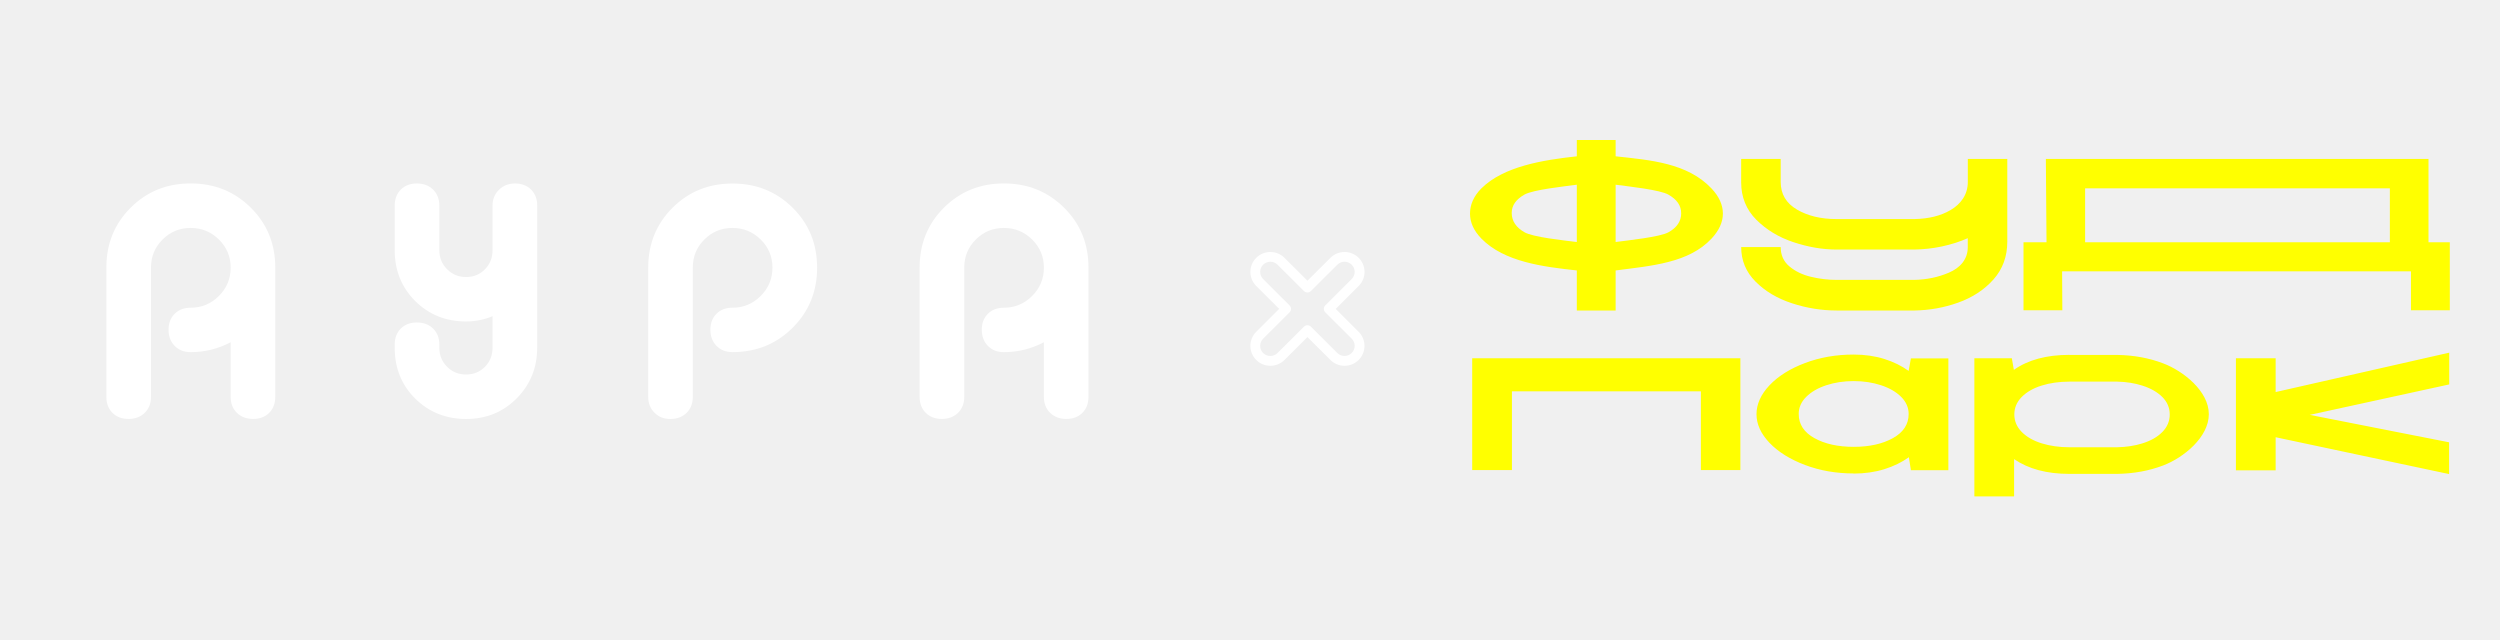
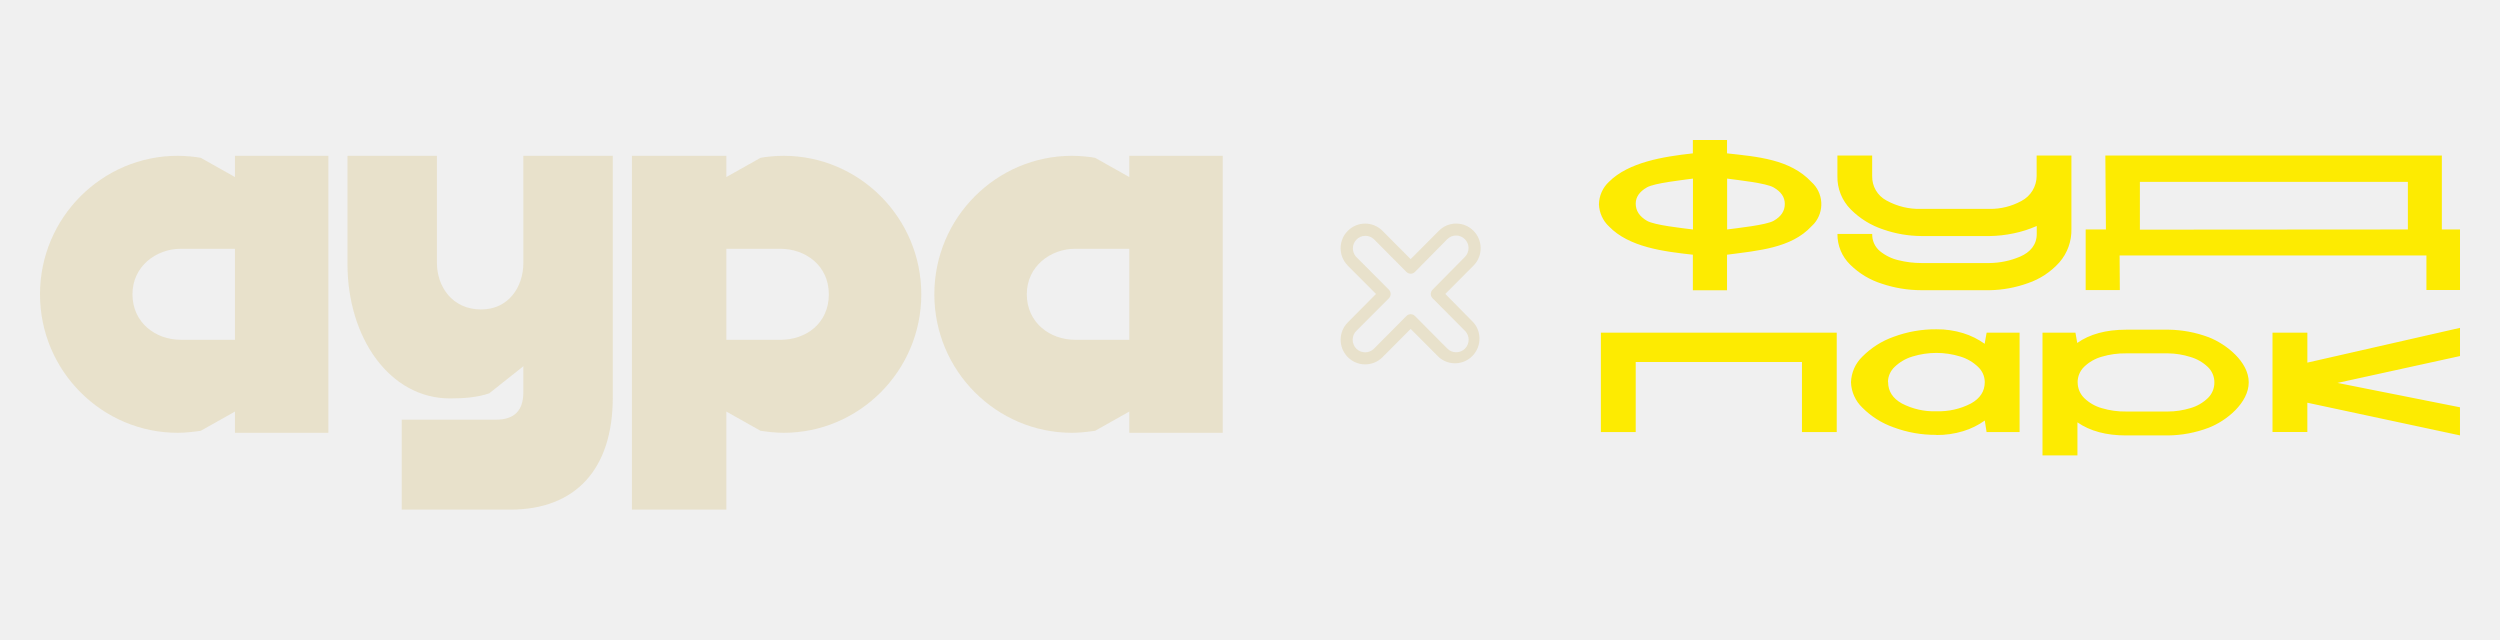
<svg xmlns="http://www.w3.org/2000/svg" width="250" height="64" viewBox="0 0 250 64" fill="none">
-   <path fill-rule="evenodd" clip-rule="evenodd" d="M147.22 35.827H174.037V47.008H170.088V39.136H151.193V47.008H147.22V35.827ZM185.368 47.345C183.618 47.345 181.994 47.062 180.497 46.497C179.001 45.931 177.819 45.191 176.952 44.285C176.085 43.374 175.65 42.421 175.65 41.422C175.65 40.422 176.085 39.442 176.952 38.528C177.819 37.609 179.001 36.87 180.497 36.304C181.994 35.738 183.615 35.456 185.368 35.456C186.475 35.456 187.49 35.603 188.419 35.893C189.348 36.184 190.16 36.583 190.864 37.09L191.089 35.839H194.836V47.02H191.089L190.887 45.722C190.184 46.229 189.363 46.628 188.431 46.919C187.494 47.209 186.475 47.357 185.368 47.357V47.345ZM179.871 41.398C179.871 42.429 180.396 43.231 181.442 43.812C182.487 44.393 183.797 44.684 185.368 44.684C186.938 44.684 188.248 44.393 189.293 43.812C190.339 43.231 190.864 42.425 190.864 41.398C190.864 40.759 190.615 40.186 190.114 39.686C189.612 39.186 188.944 38.799 188.104 38.524C187.268 38.249 186.355 38.109 185.368 38.109C184.38 38.109 183.467 38.249 182.631 38.524C181.795 38.799 181.123 39.186 180.622 39.686C180.12 40.186 179.871 40.755 179.871 41.398ZM206.929 35.494C207.022 35.494 211.667 35.494 211.76 35.494C213.401 35.521 214.928 35.804 216.335 36.343C218.318 37.098 220.883 39.105 220.883 41.418C220.883 43.73 218.341 45.776 216.335 46.539C214.913 47.082 213.37 47.364 211.706 47.388C211.628 47.388 207.007 47.388 206.929 47.388C204.686 47.388 202.844 46.896 201.409 45.912V49.639H197.437V35.824H201.184L201.386 36.986C202.805 35.986 204.655 35.486 206.929 35.486V35.494ZM201.433 41.441C201.433 42.111 201.681 42.696 202.175 43.196C202.669 43.696 203.333 44.075 204.173 44.335C205.009 44.594 205.93 44.726 206.933 44.726C207.003 44.726 211.62 44.726 211.69 44.726C212.612 44.711 213.459 44.579 214.236 44.339C215.076 44.079 215.741 43.7 216.234 43.2C216.728 42.7 216.973 42.115 216.973 41.445C216.973 40.775 216.724 40.194 216.234 39.702C215.741 39.209 215.076 38.83 214.236 38.562C213.467 38.315 212.631 38.183 211.725 38.163C211.644 38.163 207.014 38.163 206.933 38.163C205.93 38.163 205.009 38.295 204.173 38.555C203.337 38.814 202.669 39.198 202.175 39.694C201.681 40.194 201.433 40.779 201.433 41.449V41.441ZM223.592 35.827H227.565V39.206L244.924 35.266V38.442L230.974 41.487L244.909 44.23V47.407L227.565 43.723V47.031H223.592V35.827Z" fill="#FFFF00" />
-   <path fill-rule="evenodd" clip-rule="evenodd" d="M157.681 27.044C154.311 26.676 150.428 26.196 148.143 23.863C147.365 23.069 147 22.221 147 21.361C147 20.501 147.353 19.617 148.143 18.835C150.362 16.634 154.296 15.999 157.681 15.631V14H161.564V15.631C165.016 16.007 168.74 16.29 171.15 18.846C171.915 19.656 172.289 20.501 172.289 21.361C172.289 22.221 171.904 23.054 171.15 23.863C168.884 26.289 165.195 26.575 161.564 27.044V31.054H157.681V27.044ZM151.171 21.291C151.171 22.093 151.598 22.74 152.453 23.228C153.308 23.716 156.379 24.042 157.681 24.201V18.471C156.379 18.645 153.308 18.974 152.453 19.455C151.598 19.935 151.171 20.547 151.171 21.291ZM161.564 24.201C162.851 24.026 165.999 23.701 166.847 23.228C167.694 22.755 168.118 22.124 168.118 21.337C168.118 20.551 167.694 19.954 166.847 19.466C165.999 18.978 162.851 18.645 161.564 18.471V24.201ZM174.119 15.891H178.069V18.188C178.069 19.397 178.609 20.319 179.693 20.954C180.774 21.589 182.099 21.907 183.666 21.907C183.744 21.907 191.362 21.907 191.436 21.907C192.87 21.88 194.075 21.582 195.047 21.012C196.069 20.416 196.781 19.482 196.781 18.192V15.894H200.73V24.162C200.73 25.649 200.267 26.909 199.346 27.947C198.425 28.981 197.235 29.76 195.782 30.275C194.406 30.763 192.971 31.023 191.471 31.05C191.382 31.05 183.755 31.05 183.666 31.05C182.158 31.05 180.669 30.81 179.2 30.329C177.73 29.849 176.514 29.125 175.558 28.164C174.598 27.203 174.119 26.048 174.119 24.708H178.069C178.069 25.51 178.36 26.157 178.947 26.645C179.53 27.133 180.253 27.482 181.108 27.683C181.963 27.889 182.815 27.989 183.666 27.989C183.736 27.989 191.347 27.989 191.417 27.989C192.653 27.966 193.807 27.726 194.88 27.269C196.015 26.788 196.777 25.94 196.777 24.712V23.817C196.003 24.166 195.133 24.445 194.165 24.65C193.271 24.84 192.361 24.94 191.432 24.956C191.358 24.956 183.74 24.956 183.662 24.956C182.274 24.956 180.84 24.712 179.363 24.224C177.886 23.736 176.642 22.984 175.631 21.973C174.621 20.962 174.116 19.71 174.116 18.223V15.906L174.119 15.891ZM202.347 24.224H204.652L204.586 15.891H242.849V24.224H244.98V31.027H241.096V27.133H206.211L206.234 31.027H202.351V24.224H202.347ZM238.986 24.224V18.835H208.512V24.224H238.986Z" fill="#FFFF00" />
-   <path fill-rule="evenodd" clip-rule="evenodd" d="M125.622 28.599L125.593 28.568C125.223 28.183 125.037 27.687 125.037 27.191C125.037 26.695 125.233 26.172 125.622 25.784C126.011 25.394 126.523 25.199 127.035 25.199C127.547 25.199 128.057 25.394 128.446 25.782L130.746 28.072L133.044 25.782C133.433 25.394 133.945 25.199 134.457 25.199C134.969 25.199 135.479 25.394 135.868 25.782C136.257 26.172 136.453 26.683 136.453 27.191C136.453 27.699 136.257 28.209 135.868 28.597L133.57 30.889L135.895 33.211C136.264 33.596 136.45 34.092 136.45 34.588C136.45 35.084 136.255 35.606 135.866 35.994C135.477 36.384 134.964 36.579 134.452 36.579C133.94 36.579 133.43 36.384 133.041 35.994L130.744 33.706L128.446 35.996C128.057 36.384 127.545 36.579 127.033 36.579C126.521 36.579 126.011 36.384 125.622 35.994L125.593 35.963C125.223 35.578 125.037 35.081 125.037 34.585C125.037 34.089 125.233 33.567 125.622 33.179L127.919 30.887L125.622 28.597V28.599ZM126.315 27.908L128.958 30.543C129.149 30.733 129.149 31.043 128.958 31.234L126.315 33.868C126.117 34.065 126.018 34.325 126.018 34.585C126.018 34.846 126.11 35.086 126.293 35.281L126.315 35.303C126.511 35.498 126.772 35.597 127.033 35.597C127.294 35.597 127.552 35.498 127.753 35.301L130.396 32.666C130.587 32.476 130.898 32.476 131.089 32.666L133.732 35.301C133.93 35.498 134.189 35.597 134.45 35.597C134.711 35.597 134.969 35.498 135.17 35.301C135.368 35.103 135.467 34.843 135.467 34.583C135.467 34.323 135.375 34.082 135.191 33.887L132.527 31.231C132.336 31.041 132.336 30.73 132.527 30.54L135.17 27.906C135.368 27.708 135.467 27.448 135.467 27.188C135.467 26.928 135.368 26.668 135.17 26.471C134.972 26.273 134.711 26.174 134.45 26.174C134.189 26.174 133.93 26.273 133.732 26.471L131.089 29.105C130.898 29.295 130.587 29.295 130.396 29.105L127.753 26.471C127.555 26.273 127.294 26.174 127.033 26.174C126.772 26.174 126.513 26.273 126.315 26.471C126.117 26.668 126.018 26.928 126.018 27.188C126.018 27.448 126.11 27.689 126.293 27.884L126.315 27.903V27.908Z" fill="white" />
-   <path fill-rule="evenodd" clip-rule="evenodd" d="M104.39 39.69V34.223C103.134 34.886 101.801 35.215 100.39 35.215C99.729 35.215 99.193 35.006 98.788 34.588C98.38 34.169 98.178 33.631 98.178 32.976C98.178 32.321 98.38 31.787 98.788 31.38C99.193 30.973 99.733 30.772 100.39 30.772C101.494 30.772 102.434 30.376 103.216 29.594C103.997 28.811 104.39 27.87 104.39 26.766C104.39 25.662 103.997 24.728 103.216 23.953C102.434 23.182 101.494 22.795 100.39 22.795C99.286 22.795 98.357 23.178 97.584 23.949C96.81 24.72 96.425 25.654 96.425 26.754V39.686C96.425 40.344 96.215 40.879 95.799 41.286C95.38 41.689 94.839 41.894 94.178 41.894C93.518 41.894 92.985 41.689 92.577 41.286C92.169 40.879 91.963 40.344 91.963 39.686V26.754C91.963 24.379 92.771 22.384 94.392 20.769C96.013 19.153 98.011 18.343 100.39 18.343C102.769 18.343 104.774 19.153 106.407 20.769C108.036 22.384 108.848 24.379 108.848 26.754V39.686C108.848 40.344 108.646 40.879 108.238 41.286C107.834 41.689 107.297 41.894 106.636 41.894C105.976 41.894 105.439 41.689 105.015 41.286C104.596 40.879 104.39 40.344 104.39 39.686V39.69Z" fill="white" />
-   <path fill-rule="evenodd" clip-rule="evenodd" d="M73.242 30.772C74.345 30.772 75.29 30.377 76.071 29.594C76.853 28.811 77.245 27.87 77.245 26.766C77.245 25.662 76.853 24.724 76.071 23.953C75.29 23.182 74.345 22.795 73.242 22.795C72.138 22.795 71.209 23.178 70.439 23.949C69.665 24.72 69.281 25.654 69.281 26.758V39.69C69.281 40.348 69.071 40.883 68.655 41.29C68.239 41.693 67.699 41.898 67.038 41.898C66.377 41.898 65.868 41.689 65.452 41.274C65.032 40.86 64.822 40.329 64.822 39.694V26.762C64.822 24.387 65.635 22.392 67.252 20.776C68.873 19.161 70.871 18.351 73.249 18.351C75.628 18.351 77.638 19.161 79.266 20.776C80.899 22.392 81.711 24.391 81.711 26.766C81.711 29.141 80.899 31.144 79.266 32.771C77.638 34.398 75.632 35.211 73.249 35.211C72.588 35.211 72.056 35.002 71.648 34.584C71.244 34.165 71.038 33.627 71.038 32.972C71.038 32.317 71.244 31.783 71.648 31.376C72.056 30.969 72.592 30.768 73.249 30.768L73.242 30.772Z" fill="white" />
-   <path fill-rule="evenodd" clip-rule="evenodd" d="M53.717 34.777C53.717 36.776 53.032 38.462 51.668 39.837C50.3 41.212 48.617 41.898 46.611 41.898C44.605 41.898 42.887 41.216 41.519 39.856C40.151 38.497 39.471 36.804 39.471 34.781V34.452C39.471 33.793 39.677 33.263 40.081 32.856C40.493 32.449 41.022 32.248 41.686 32.248C42.351 32.248 42.887 32.449 43.307 32.856C43.723 33.263 43.933 33.793 43.933 34.452V34.781C43.933 35.529 44.193 36.16 44.71 36.68C45.227 37.195 45.861 37.451 46.611 37.451C47.361 37.451 47.987 37.191 48.496 36.68C49.002 36.16 49.254 35.529 49.254 34.781V31.62C48.419 31.969 47.536 32.147 46.611 32.147C44.582 32.147 42.887 31.465 41.519 30.101C40.151 28.738 39.471 27.045 39.471 25.015V20.559C39.471 19.901 39.677 19.366 40.081 18.959C40.493 18.553 41.022 18.347 41.686 18.347C42.351 18.347 42.887 18.549 43.307 18.959C43.723 19.366 43.933 19.901 43.933 20.559V25.026C43.933 25.77 44.193 26.409 44.71 26.925C45.227 27.444 45.861 27.703 46.611 27.703C47.361 27.703 47.987 27.448 48.496 26.928C49.002 26.409 49.254 25.782 49.254 25.034V20.563C49.254 19.924 49.468 19.393 49.9 18.975C50.327 18.557 50.867 18.347 51.505 18.347C52.142 18.347 52.698 18.549 53.106 18.956C53.514 19.362 53.721 19.893 53.721 20.556V34.774L53.717 34.777Z" fill="white" />
-   <path fill-rule="evenodd" clip-rule="evenodd" d="M23.067 39.69V34.223C21.812 34.886 20.479 35.215 19.068 35.215C18.403 35.215 17.874 35.006 17.466 34.588C17.058 34.169 16.856 33.631 16.856 32.976C16.856 32.321 17.058 31.787 17.466 31.38C17.874 30.973 18.407 30.772 19.068 30.772C20.172 30.772 21.112 30.376 21.893 29.594C22.675 28.811 23.067 27.87 23.067 26.766C23.067 25.662 22.675 24.728 21.893 23.953C21.112 23.182 20.172 22.795 19.068 22.795C17.964 22.795 17.031 23.178 16.257 23.949C15.488 24.72 15.099 25.654 15.099 26.754V39.686C15.099 40.344 14.889 40.879 14.469 41.286C14.053 41.689 13.513 41.894 12.852 41.894C12.191 41.894 11.655 41.689 11.247 41.286C10.843 40.879 10.637 40.344 10.637 39.686V26.754C10.637 24.379 11.445 22.384 13.066 20.769C14.683 19.153 16.681 18.343 19.064 18.343C21.447 18.343 23.452 19.153 25.081 20.769C26.709 22.384 27.526 24.379 27.526 26.754V39.686C27.526 40.344 27.324 40.879 26.916 41.286C26.507 41.689 25.971 41.894 25.31 41.894C24.649 41.894 24.113 41.689 23.693 41.286C23.273 40.879 23.067 40.344 23.067 39.686V39.69Z" fill="white" />
+   <g clip-path="url(#clip0_524_318)">
+     <path d="M160.088 33.264H183.673V43.204H180.197V36.202H163.572V43.204H160.088V33.264ZM193.643 43.486C192.183 43.5 190.73 43.247 189.358 42.733C188.186 42.323 187.12 41.651 186.24 40.768C185.544 40.106 185.132 39.193 185.099 38.23C185.13 37.255 185.54 36.331 186.24 35.659C187.12 34.772 188.186 34.097 189.358 33.682C190.73 33.172 192.181 32.916 193.643 32.929C194.548 32.919 195.45 33.05 196.318 33.316C197.086 33.552 197.81 33.912 198.465 34.379L198.663 33.266H201.959V43.206H198.657L198.479 42.052C197.823 42.523 197.092 42.879 196.322 43.115C195.448 43.381 194.539 43.512 193.627 43.502L193.643 43.488V43.486ZM188.811 38.209C188.811 39.12 189.271 39.836 190.188 40.349C191.256 40.9 192.444 41.171 193.643 41.126C194.84 41.167 196.03 40.9 197.096 40.349C198.02 39.836 198.477 39.12 198.477 38.209C198.473 37.631 198.229 37.082 197.808 36.689C197.31 36.212 196.705 35.856 196.043 35.657C194.479 35.169 192.798 35.169 191.229 35.657C190.565 35.856 189.962 36.212 189.465 36.689C189.045 37.082 188.799 37.631 188.796 38.209H188.811ZM212.603 32.968H216.853C218.225 32.986 219.581 33.24 220.863 33.721C222.602 34.395 224.873 36.171 224.873 38.23C224.873 40.289 222.635 42.097 220.863 42.776C219.561 43.27 218.188 43.529 216.797 43.543H212.596C210.623 43.543 209.006 43.107 207.744 42.235V45.543H204.249V33.266H207.545L207.723 34.297C208.973 33.414 210.597 32.972 212.596 32.97H212.601L212.603 32.968ZM207.768 38.248C207.768 38.835 208.004 39.398 208.421 39.806C208.915 40.285 209.52 40.63 210.176 40.815C210.965 41.05 211.781 41.165 212.603 41.151H216.789C217.551 41.151 218.306 41.034 219.029 40.815C219.689 40.63 220.294 40.283 220.788 39.806C221.207 39.4 221.441 38.835 221.438 38.248C221.441 37.662 221.207 37.105 220.788 36.701C220.29 36.228 219.689 35.881 219.029 35.693C218.314 35.467 217.569 35.346 216.82 35.336H212.598C211.776 35.323 210.959 35.438 210.17 35.673C209.512 35.858 208.909 36.204 208.412 36.681C207.994 37.088 207.758 37.652 207.762 38.238L207.768 38.248ZM227.26 33.264H230.736V36.263L246.011 32.783V35.603L233.746 38.292L245.998 40.729V43.539L230.734 40.272V43.202H227.25V33.262H227.256L227.26 33.264Z" fill="#FDEB01" />
+     <path d="M169.286 25.471C166.324 25.145 162.902 24.715 160.898 22.644C160.285 22.07 159.922 21.268 159.895 20.422C159.912 19.567 160.272 18.758 160.898 18.18C162.852 16.226 166.311 15.662 169.286 15.336V13.887H172.704V15.335C175.739 15.671 179.014 15.92 181.134 18.189C182.354 19.271 182.474 21.143 181.401 22.375C181.315 22.469 181.226 22.56 181.134 22.644C179.126 24.798 175.895 25.055 172.704 25.471V29.029H169.286V25.471ZM163.572 20.365C163.572 21.075 163.949 21.649 164.701 22.083C165.454 22.517 168.154 22.803 169.295 22.948V17.86C168.154 18.016 165.454 18.308 164.701 18.734C163.949 19.16 163.572 19.703 163.572 20.365ZM172.713 22.948C173.849 22.792 176.613 22.504 177.36 22.083C178.106 21.663 178.48 21.103 178.48 20.402C178.48 19.701 178.106 19.174 177.36 18.742C176.613 18.308 173.849 18.016 172.713 17.86V22.948ZM183.741 15.551H187.217V17.592C187.19 18.617 187.739 19.569 188.641 20.046C189.709 20.637 190.916 20.929 192.132 20.89H198.966C200.077 20.904 201.17 20.628 202.143 20.096C203.075 19.612 203.661 18.647 203.665 17.592V15.551H207.141V22.889C207.174 24.123 206.739 25.326 205.926 26.25C205.073 27.198 203.994 27.91 202.791 28.317C201.572 28.756 200.288 28.996 198.991 29.019H192.14C190.805 29.019 189.48 28.803 188.213 28.381C187.006 28.007 185.91 27.349 185.01 26.458C184.188 25.654 183.73 24.545 183.745 23.393H187.221C187.2 24.055 187.484 24.691 187.991 25.111C188.544 25.563 189.194 25.878 189.89 26.032C190.624 26.211 191.378 26.304 192.14 26.304H198.955C200.001 26.291 201.036 26.077 202.001 25.666C203.005 25.24 203.675 24.489 203.675 23.397V22.597C202.936 22.924 202.164 23.173 201.377 23.333C200.587 23.5 199.785 23.592 198.978 23.605H192.142C190.854 23.596 189.577 23.378 188.358 22.957C187.122 22.556 185.995 21.866 185.076 20.941C184.196 20.059 183.714 18.857 183.741 17.61V15.551ZM208.567 22.948H210.592L210.534 15.553H244.184V22.948H246.058V28.998H242.642V25.545H211.961L211.983 29.006H208.567V22.948ZM240.787 22.948V18.184H213.988V22.967L240.787 22.948Z" fill="#FDEB01" />
+     <path d="M23.494 17.703L20.078 15.783C19.575 15.681 18.571 15.58 17.767 15.58C10.23 15.58 4 21.745 4 29.43C4 37.115 10.23 43.28 17.767 43.28C18.571 43.28 19.374 43.179 20.078 43.078L23.494 41.157V43.28H32.839V15.58H23.494V17.703ZM23.494 33.978H18.069C15.556 33.978 13.246 32.26 13.246 29.428C13.246 26.597 15.658 24.878 18.069 24.878H23.494V33.976V33.978Z" fill="#E8E1CB" />
+     <path d="M52.335 18.916V26.295C52.335 28.722 50.828 30.946 48.114 30.946C45.199 30.946 43.693 28.62 43.693 26.295V15.58H34.748V26.398C34.748 33.778 38.969 39.843 44.998 39.843C46.404 39.843 47.712 39.742 48.917 39.337L52.233 36.708L52.333 36.603V39.236C52.333 41.056 51.428 41.966 49.619 41.966H40.174V50.963H51.028C57.56 50.963 61.278 46.919 61.278 39.742V15.58H52.333V18.916H52.335Z" fill="#E8E1CB" />
+     <path d="M112.928 15.58V17.703L109.512 15.783C109.009 15.681 108.005 15.58 107.2 15.58C99.664 15.58 93.434 21.747 93.434 29.43C93.434 37.113 99.664 43.28 107.2 43.28C108.005 43.28 108.808 43.179 109.512 43.078L112.928 41.157V43.28H122.273V15.58H112.928ZM112.928 33.978H107.502C104.989 33.978 102.68 32.26 102.68 29.428C102.68 26.597 105.092 24.878 107.502 24.878H112.928V33.976V33.978Z" fill="#E8E1CB" />
+     <path d="M78.362 15.58C77.558 15.58 76.554 15.681 76.051 15.783L72.635 17.703V15.58H63.19V50.963H72.635V41.157L76.051 43.078C76.755 43.179 77.558 43.28 78.362 43.28C85.899 43.28 92.129 37.113 92.129 29.43C92.129 21.747 85.899 15.58 78.362 15.58ZM78.061 33.978H72.635V24.88H78.061C80.473 24.88 82.883 26.497 82.883 29.43C82.883 32.363 80.572 33.98 78.061 33.98" fill="#E8E1CB" />
+     <path fill-rule="evenodd" clip-rule="evenodd" d="M134.781 26.566L134.746 26.527C133.821 25.562 133.837 24.026 134.781 23.081C135.738 22.119 137.29 22.119 138.247 23.081L141.065 25.914L143.884 23.079C144.839 22.117 146.387 22.115 147.344 23.075C147.344 23.075 147.346 23.077 147.348 23.079C148.304 24.04 148.306 25.597 147.352 26.56C147.352 26.56 147.35 26.562 147.348 26.564L144.532 29.392L147.385 32.291C148.248 33.338 148.105 34.891 147.064 35.761C146.137 36.534 144.791 36.516 143.886 35.718L141.067 32.892L138.251 35.718C137.293 36.679 135.742 36.679 134.785 35.718L134.748 35.681C133.823 34.716 133.839 33.181 134.783 32.235L137.601 29.394L134.783 26.572L134.781 26.566ZM135.632 25.698L138.891 28.971C139.125 29.209 139.125 29.59 138.891 29.828L135.632 33.089C135.398 33.325 135.266 33.644 135.268 33.977C135.268 34.296 135.388 34.605 135.607 34.839L135.634 34.866C136.121 35.356 136.912 35.356 137.4 34.866L140.642 31.6C140.876 31.363 141.255 31.363 141.491 31.596C141.491 31.596 141.493 31.598 141.495 31.6L144.737 34.862C145.224 35.35 146.013 35.35 146.501 34.858C146.733 34.624 146.865 34.307 146.865 33.977C146.865 33.655 146.745 33.346 146.526 33.112L143.257 29.826C143.021 29.59 143.021 29.209 143.253 28.971C143.253 28.971 143.255 28.969 143.257 28.967L146.489 25.694C146.977 25.204 146.977 24.41 146.489 23.919C146.002 23.429 145.213 23.429 144.725 23.919L141.493 27.195C141.257 27.43 140.878 27.43 140.642 27.195L137.4 23.929C136.901 23.45 136.11 23.47 135.634 23.972C135.183 24.447 135.173 25.19 135.609 25.679L135.636 25.694L135.632 25.698Z" fill="#E8E1CB" />
+   </g>
+   <defs>
+     <clipPath id="clip0_524_318">
+       <rect width="242" height="37" fill="white" transform="translate(4 14)" />
+     </clipPath>
+   </defs>
</svg>
